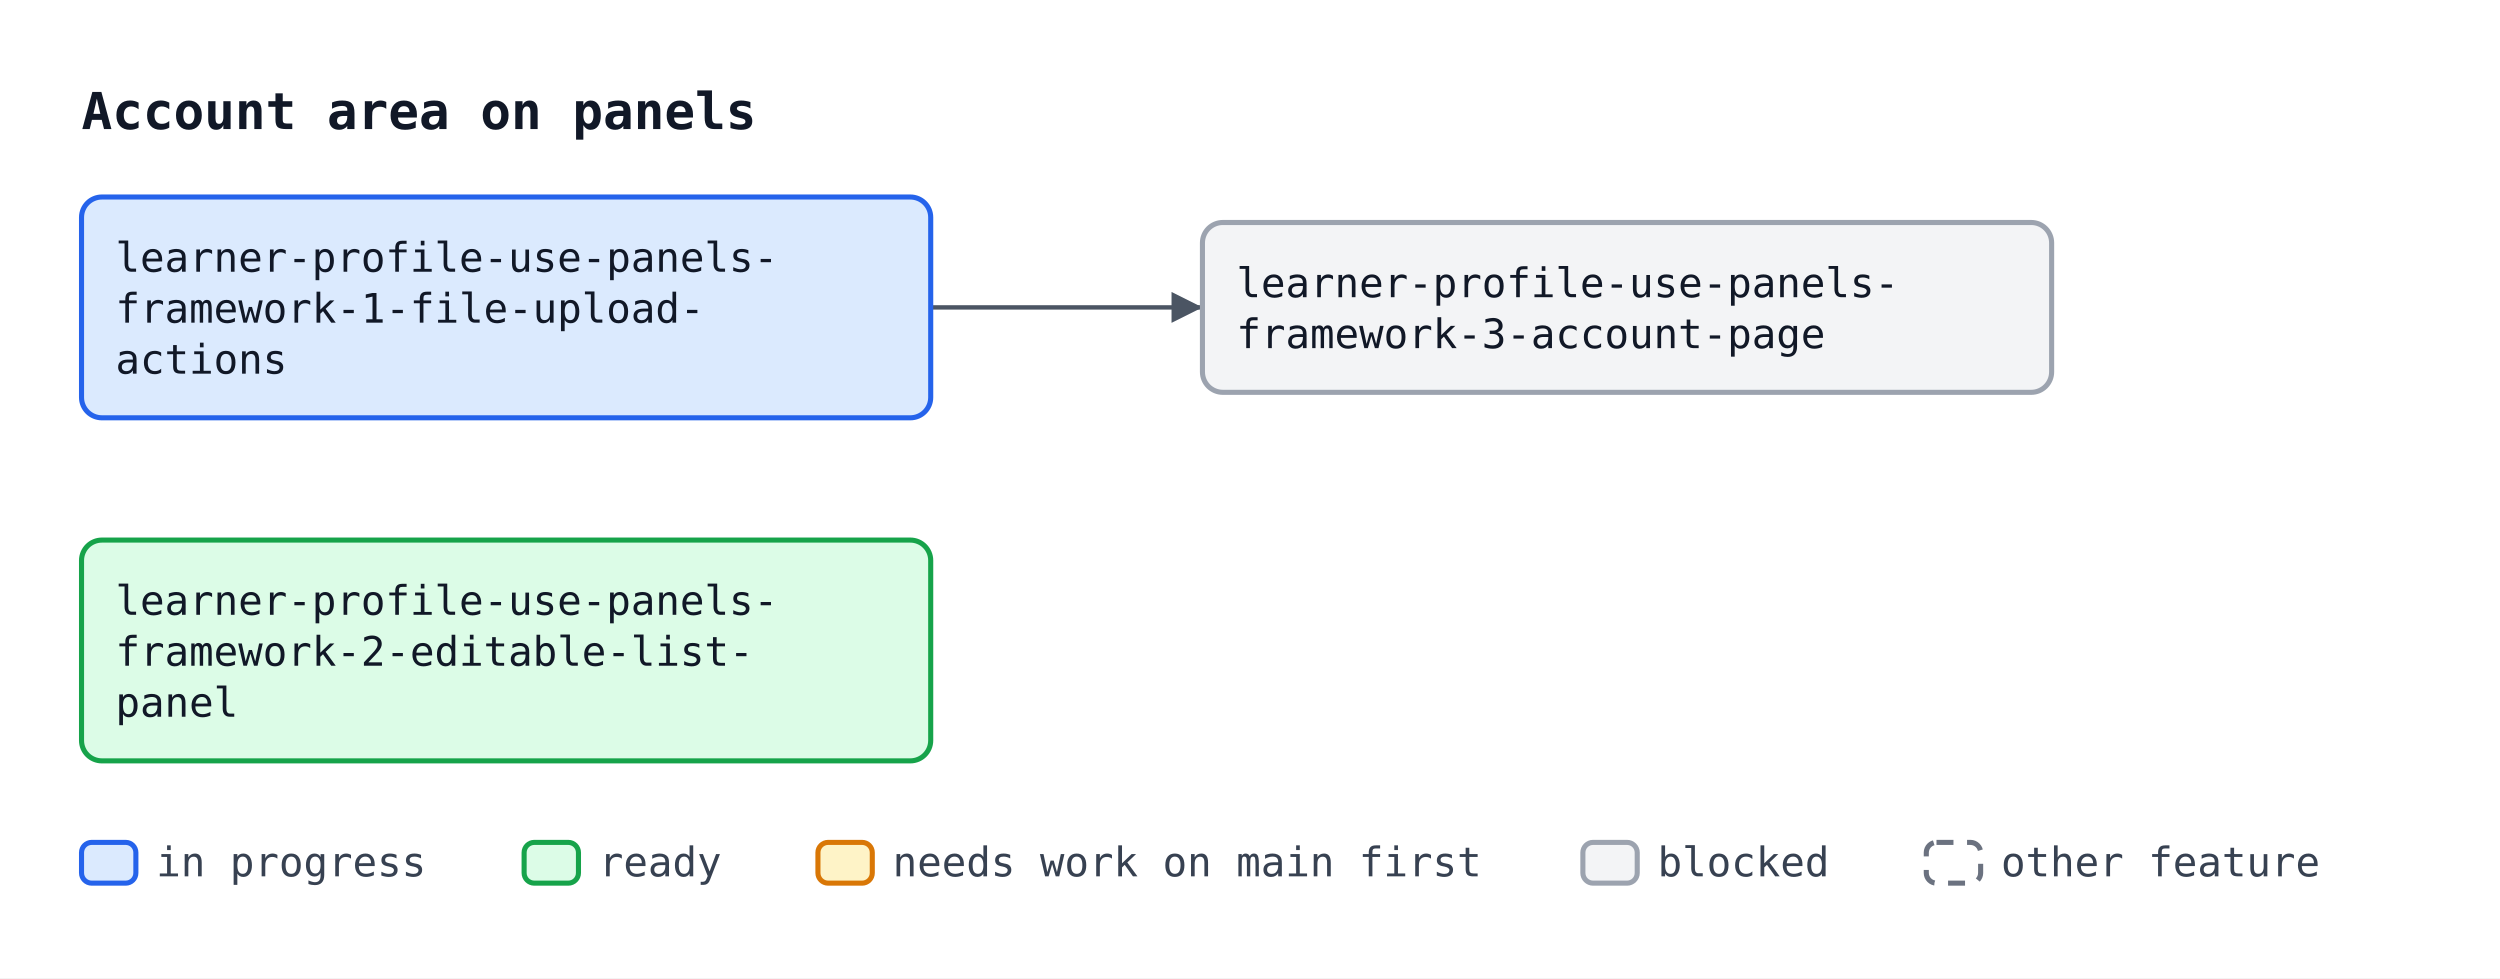
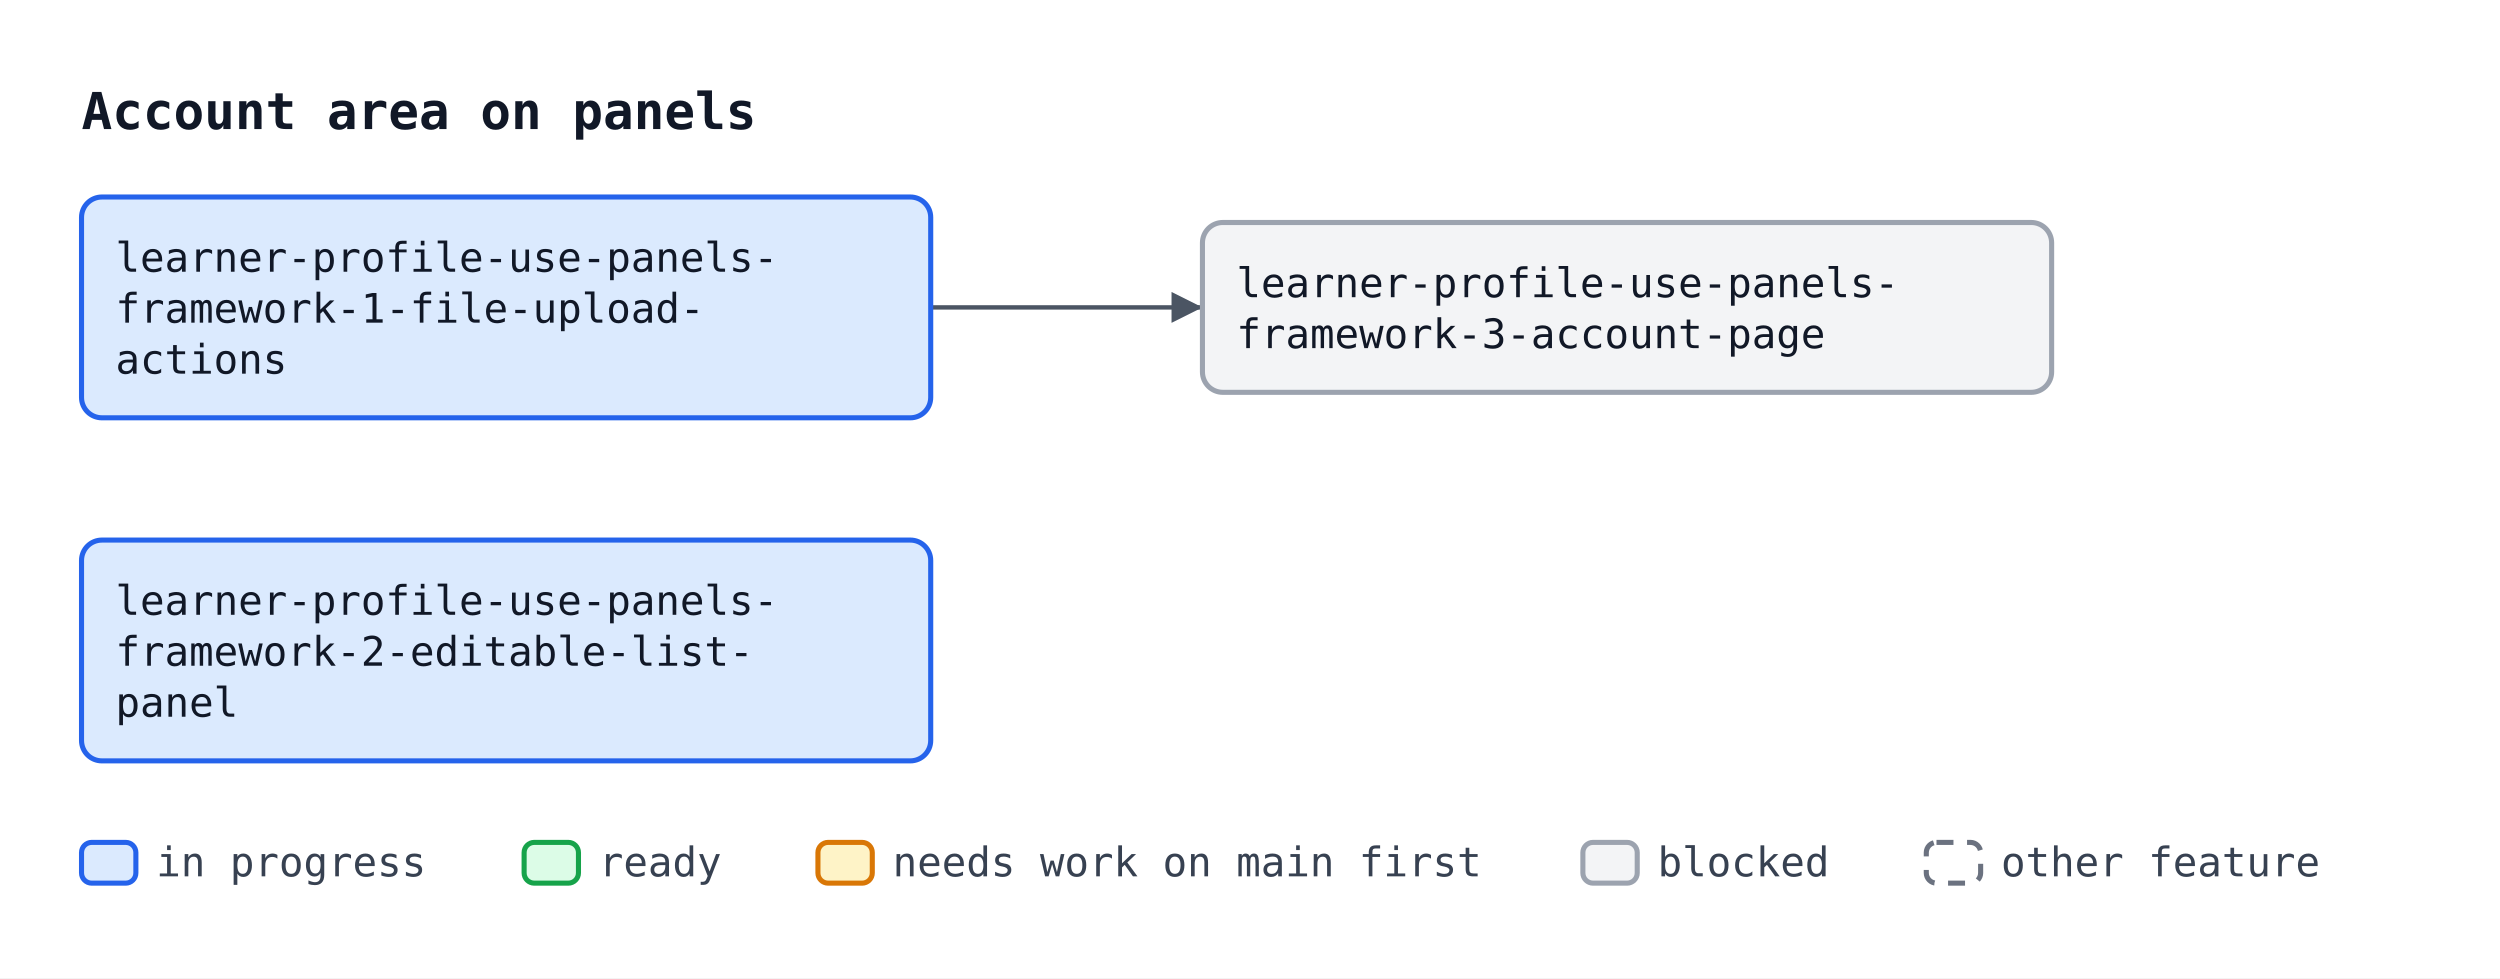
<svg xmlns="http://www.w3.org/2000/svg" width="736" height="288" viewBox="0 0 736 288" font-family="ui-monospace, SFMono-Regular, Menlo, Consolas, monospace" font-size="12">
  <defs>
    <marker id="arrow" viewBox="0 0 10 10" refX="10" refY="5" markerWidth="7" markerHeight="7" orient="auto-start-reverse">
      <path d="M0,0 L10,5 L0,10 z" fill="#4b5563" />
    </marker>
  </defs>
  <rect width="736" height="288" fill="#ffffff" />
  <text x="24" y="38" font-size="15" font-weight="bold" fill="#111827">Account area on panels</text>
  <path d="M274.0,90.5 C314.0,90.5 314.0,90.5 354.0,90.5" fill="none" stroke="#4b5563" stroke-width="1.3" marker-end="url(#arrow)" />
  <rect x="24.0" y="58.0" width="250" height="65" rx="6" fill="#dbeafe" stroke="#2563eb" stroke-width="1.5" />
  <text x="34.0" y="80.0" fill="#111827">learner-profile-use-panels-</text>
  <text x="34.0" y="95.0" fill="#111827">framework-1-file-upload-</text>
  <text x="34.0" y="110.0" fill="#111827">actions</text>
  <rect x="354.0" y="65.5" width="250" height="50" rx="6" fill="#f3f4f6" stroke="#9ca3af" stroke-width="1.5" />
  <text x="364.0" y="87.5" fill="#111827">learner-profile-use-panels-</text>
  <text x="364.0" y="102.5" fill="#111827">framework-3-account-page</text>
-   <rect x="24.0" y="159.0" width="250" height="65" rx="6" fill="#dcfce7" stroke="#16a34a" stroke-width="1.5" />
+   <rect x="24.0" y="159.0" width="250" height="65" rx="6" fill="#dbeafe" stroke="#2563eb" stroke-width="1.5" />
  <text x="34.0" y="181.0" fill="#111827">learner-profile-use-panels-</text>
  <text x="34.0" y="196.0" fill="#111827">framework-2-editable-list-</text>
  <text x="34.0" y="211.0" fill="#111827">panel</text>
  <rect x="24.0" y="248" width="16" height="12" rx="3" fill="#dbeafe" stroke="#2563eb" stroke-width="1.5" />
  <text x="46.0" y="258" fill="#374151">in progress</text>
  <rect x="154.3" y="248" width="16" height="12" rx="3" fill="#dcfce7" stroke="#16a34a" stroke-width="1.5" />
  <text x="176.3" y="258" fill="#374151">ready</text>
  <rect x="240.8" y="248" width="16" height="12" rx="3" fill="#fef3c7" stroke="#d97706" stroke-width="1.5" />
  <text x="262.8" y="258" fill="#374151">needs work on main first</text>
  <rect x="466.0" y="248" width="16" height="12" rx="3" fill="#f3f4f6" stroke="#9ca3af" stroke-width="1.5" />
  <text x="488.0" y="258" fill="#374151">blocked</text>
  <rect x="567.1" y="248" width="16" height="12" rx="3" fill="#ffffff" stroke="#6b7280" stroke-width="1.5" stroke-dasharray="5 4" />
  <text x="589.1" y="258" fill="#374151">other feature</text>
</svg>
